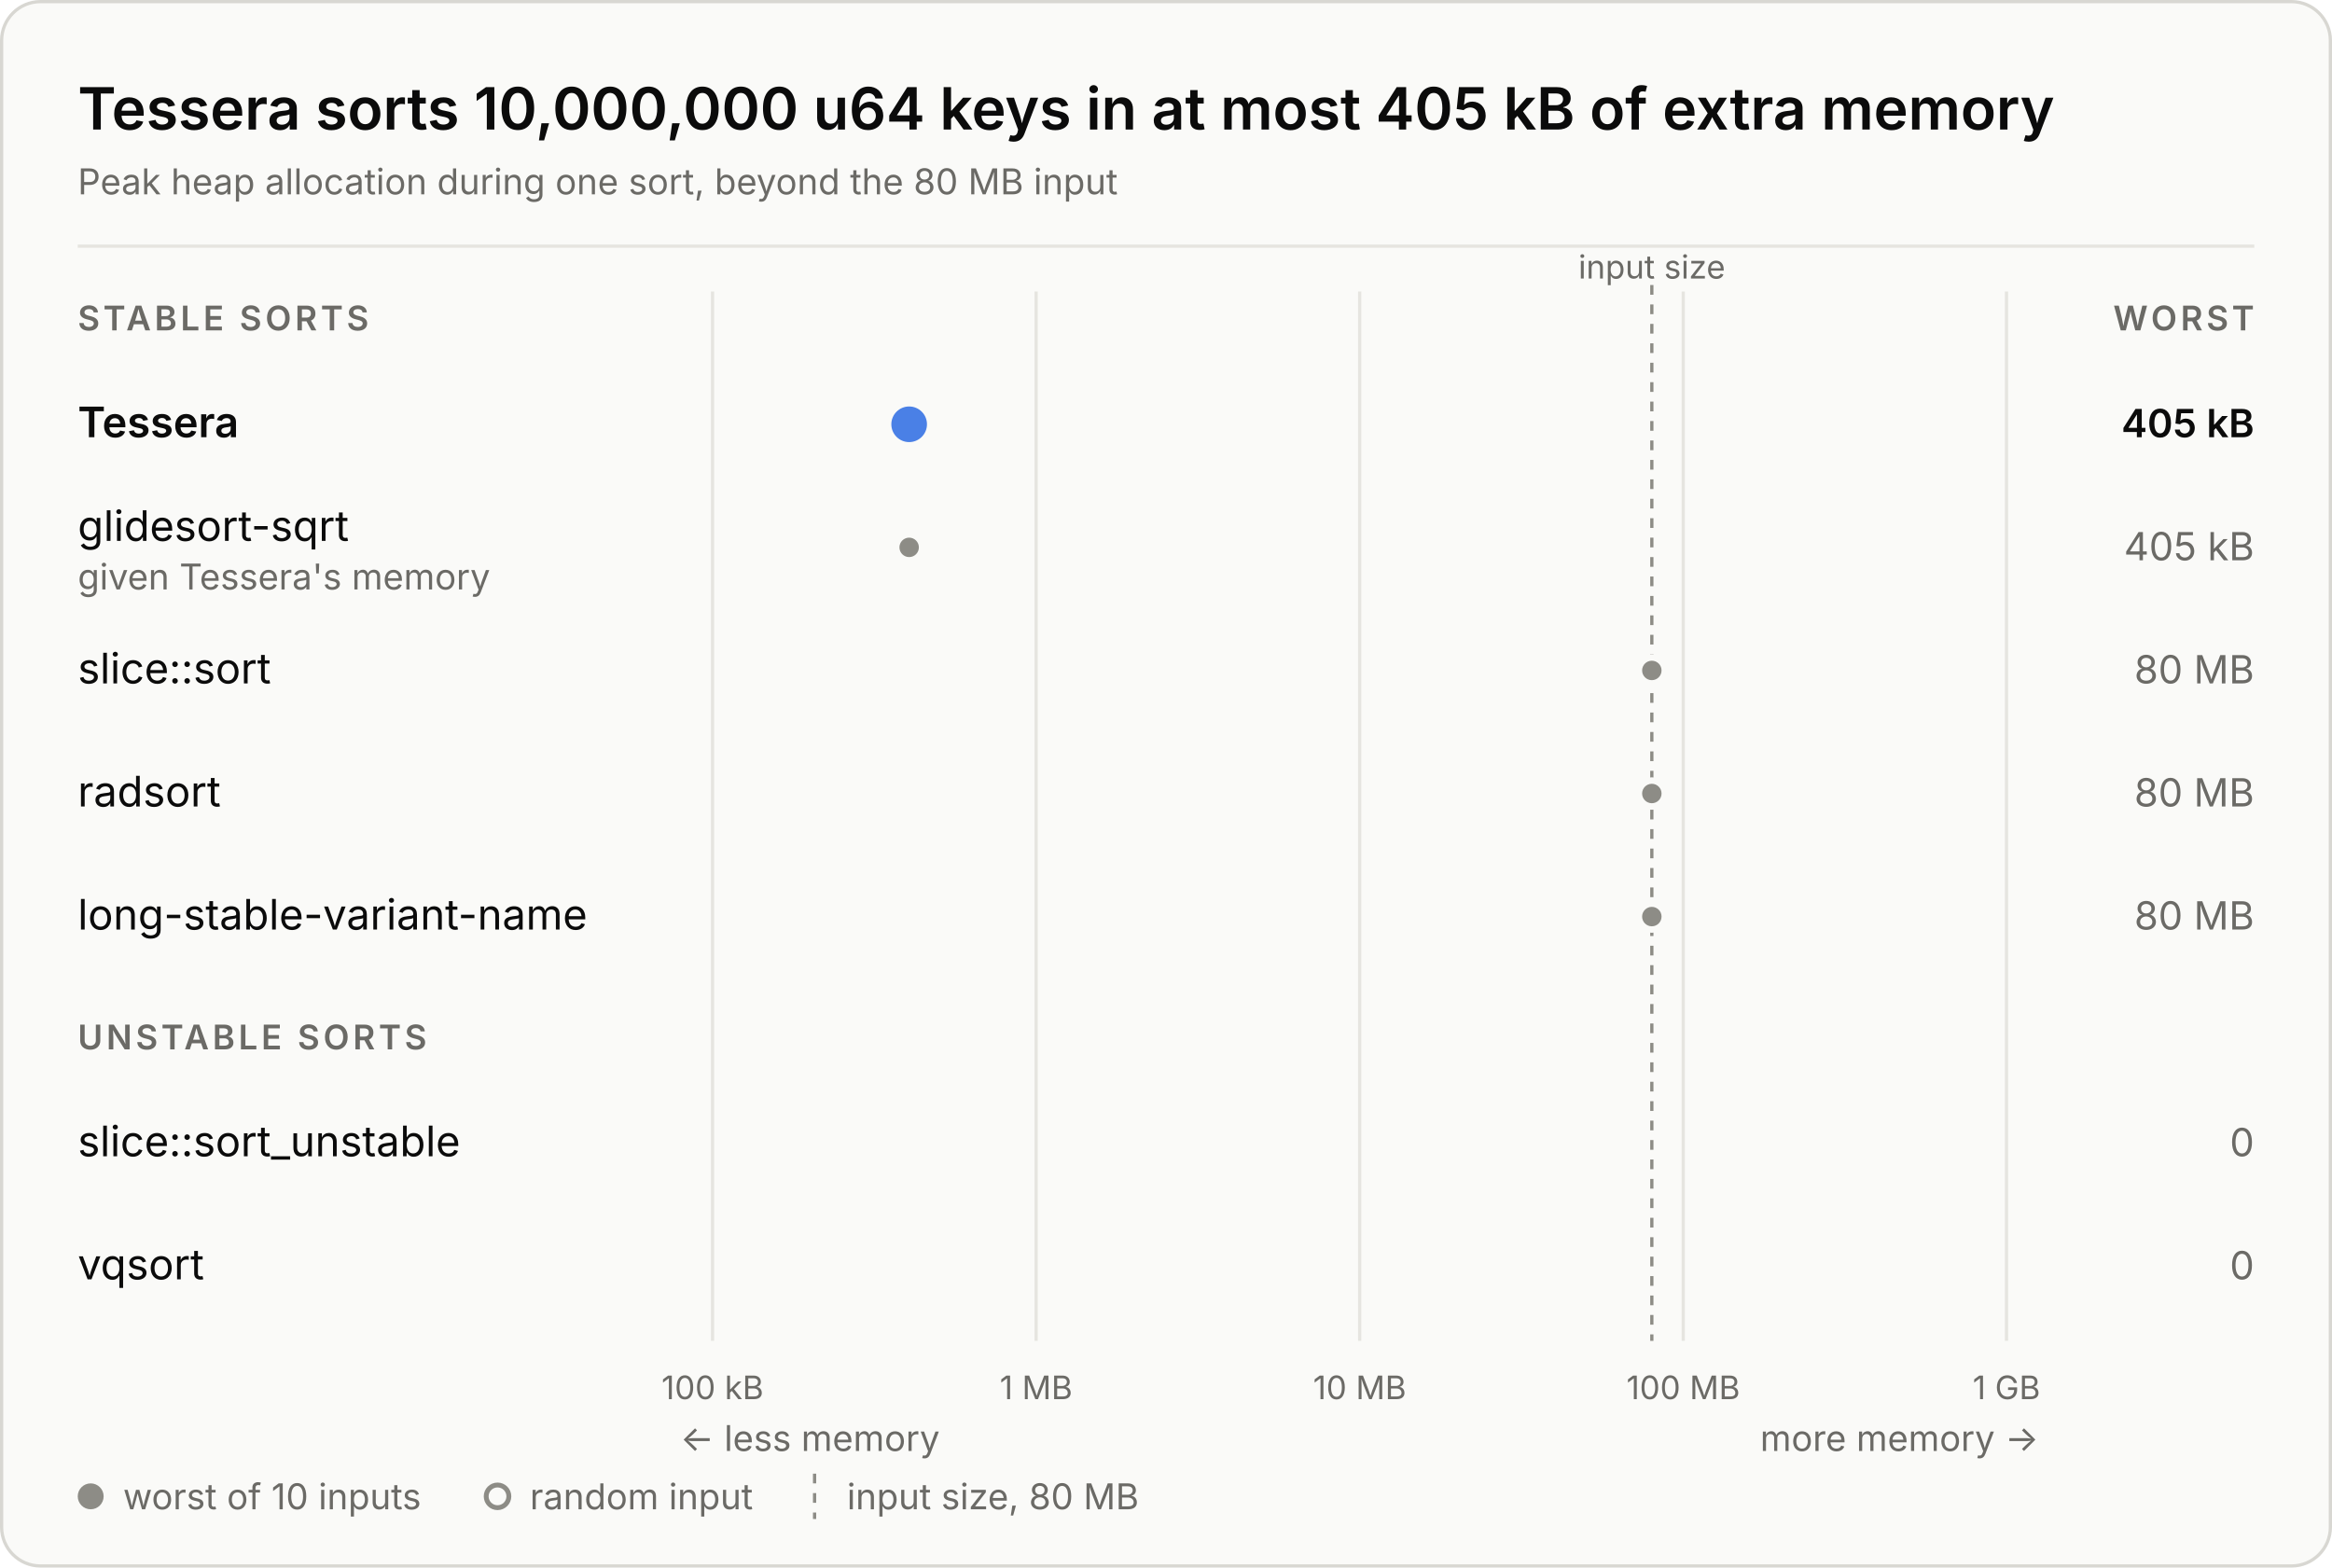
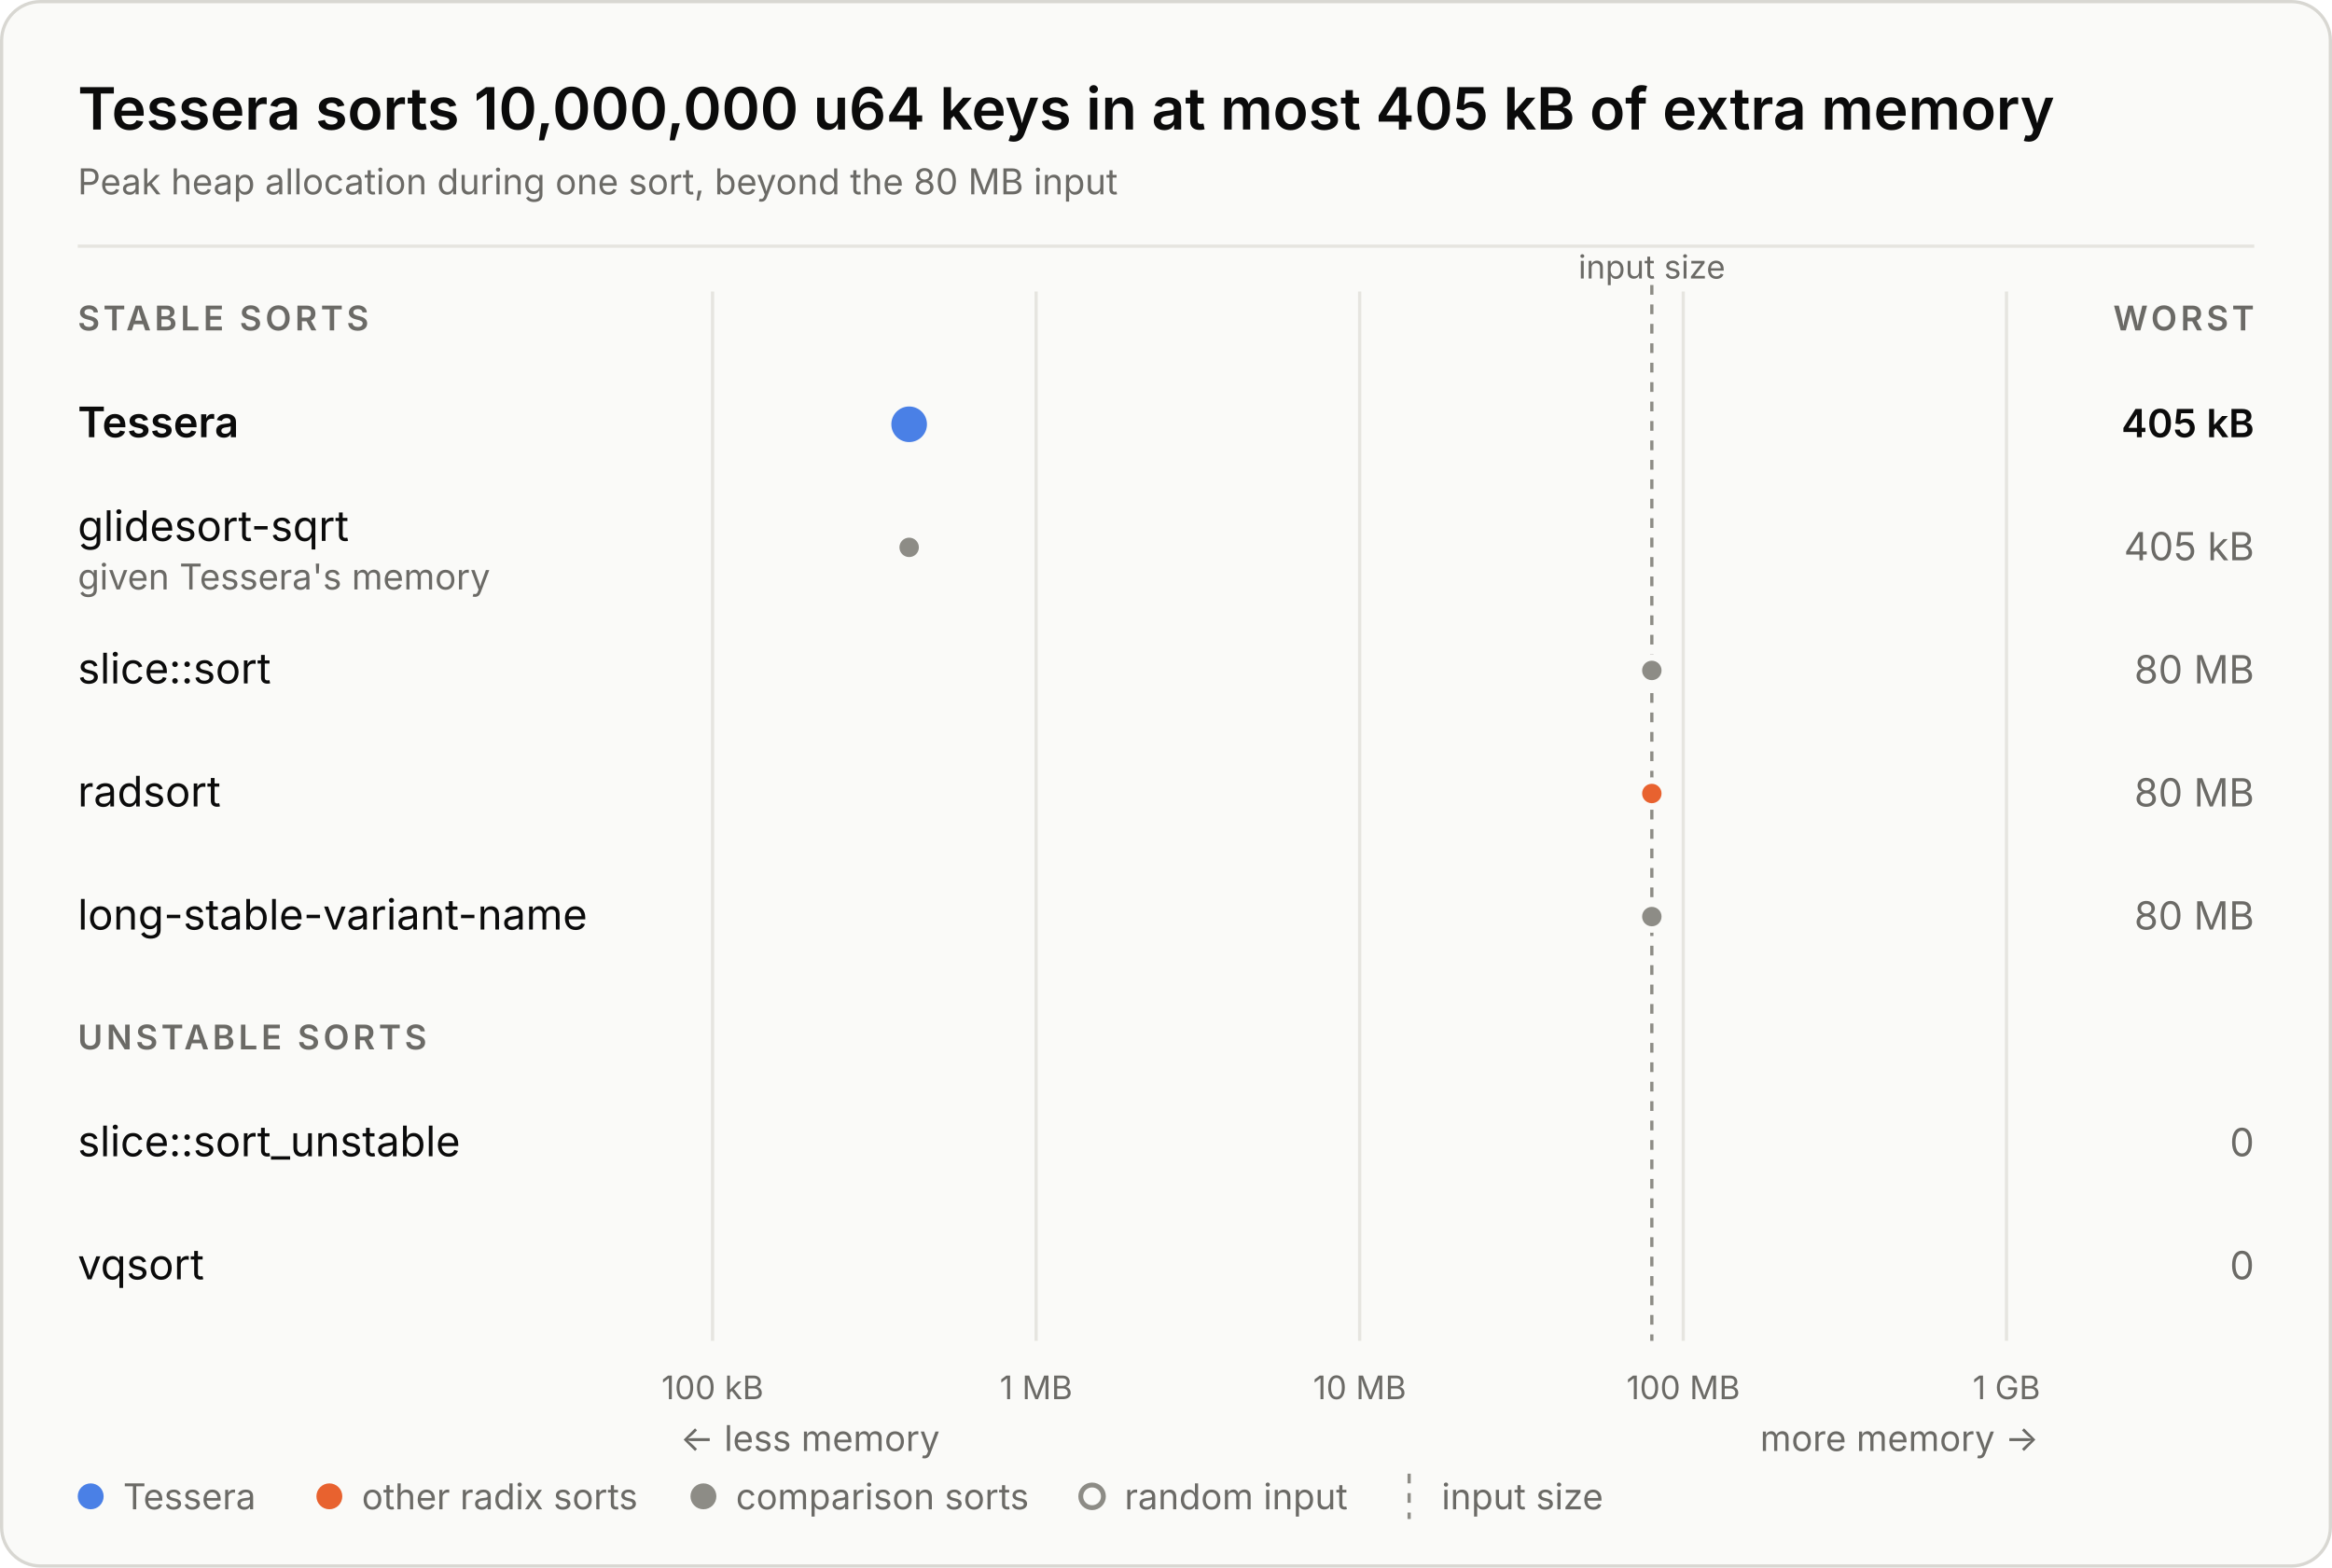
<svg xmlns="http://www.w3.org/2000/svg" viewBox="0 0 720 484" width="720" height="484" role="img" aria-labelledby="t d">
  <style>
  .panel { fill: #fafaf8; stroke: #d8d7d2; } .ring { stroke: #fafaf8; }
  .ink { fill: #0b0b0b; } .muted { fill: #6b6a66; } .rule { stroke: #e6e5e0; } .axis { stroke: #8d8c86; }
  .tag { fill: none; stroke: #c9c8c2; }
  .slower { fill: #e8622f; } .faster { fill: #4a80e6; }
  .stem-slower { stroke: #e8622f; } .stem-faster { stroke: #4a80e6; }
  .within { fill: #fafaf8; stroke: #8d8c86; }
  text { font-family: Inter, -apple-system, BlinkMacSystemFont, "Segoe UI", Helvetica, Arial, sans-serif; font-size: 13px; font-feature-settings: "tnum", "cv11"; }
  .val { font-size: 12px; } .sub { font-size: 11px; } .tiny { font-size: 10px; } .strong { font-weight: 600; }
  .hero { font-size: 28px; font-weight: 600; letter-spacing: -0.6px; font-feature-settings: "pnum"; }
  .stat { font-size: 18px; font-weight: 600; }
  .caps { font-size: 10.5px; font-weight: 600; letter-spacing: 1.1px; }
  @media (prefers-color-scheme: dark) {
    .panel { fill: #1e1e1d; stroke: #3a3a37; } .ring { stroke: #1e1e1d; }
    .ink { fill: #e8e7e3; } .muted { fill: #a3a29b; } .rule { stroke: #30302e; } .axis { stroke: #6f6e69; }
    .tag { stroke: #4a4a46; }
    .within { fill: #1e1e1d; stroke: #6f6e69; }
  }
</style>
  <style>
-   .mark { fill: #8d8c86; } .stroke-mark { stroke: #8d8c86; }
+   .tessera { fill: #4a80e6; } .radix { fill: #e8622f; } .comparison { fill: #8d8c86; }
+   .edge-tessera { stroke: #4a80e6; } .edge-radix { stroke: #e8622f; } .edge-comparison { stroke: #8d8c86; }
</style>
  <rect class="panel" x="0.5" y="0.5" width="719" height="483" rx="12" />
  <text class="ink stat" x="24.0" y="40.0">Tessera sorts 10,000,000 u64 keys in at most 405 kB of extra memory</text>
  <text class="muted sub" x="24.0" y="60.0">Peak heap allocation during one sort, beyond the 80 MB input</text>
  <line class="rule" x1="24" x2="696" y1="76" y2="76" stroke-width="1" />
  <line class="rule" x1="220.0" x2="220.0" y1="90" y2="414" stroke-width="1" />
  <text class="muted tiny" x="220.0" y="432.0" text-anchor="middle">100 kB</text>
  <line class="rule" x1="319.9" x2="319.9" y1="90" y2="414" stroke-width="1" />
  <text class="muted tiny" x="319.9" y="432.0" text-anchor="middle">1 MB</text>
  <line class="rule" x1="419.8" x2="419.8" y1="90" y2="414" stroke-width="1" />
  <text class="muted tiny" x="419.8" y="432.0" text-anchor="middle">10 MB</text>
  <line class="rule" x1="519.7" x2="519.7" y1="90" y2="414" stroke-width="1" />
  <text class="muted tiny" x="519.7" y="432.0" text-anchor="middle">100 MB</text>
  <line class="rule" x1="619.5" x2="619.5" y1="90" y2="414" stroke-width="1" />
  <text class="muted tiny" x="619.5" y="432.0" text-anchor="middle">1 GB</text>
  <line class="axis" x1="510.0" x2="510.0" y1="88" y2="414" stroke-width="1" stroke-dasharray="3 3" />
  <text class="muted tiny" x="510.0" y="86.0" text-anchor="middle">input size</text>
  <text class="muted sub" x="210.0" y="448.0">← less memory</text>
  <text class="muted sub" x="629.5" y="448.0" text-anchor="end">more memory →</text>
  <text class="caps muted" x="696.0" y="102.0" text-anchor="end">WORST</text>
  <text class="caps muted" x="24.0" y="102.0">STABLE SORTS</text>
  <text class="ink strong" x="24.0" y="135.0">Tessera</text>
-   <circle class="faster ring" cx="280.7" cy="131" r="6.5" stroke-width="2" />
+   <circle class="tessera ring" cx="280.7" cy="131" r="6.5" stroke-width="2" />
  <text class="val ink strong" x="696.0" y="135.0" text-anchor="end">405 kB</text>
  <text class="ink" x="24.0" y="167.0">glidesort-sqrt</text>
  <text class="muted sub" x="24.0" y="182.0">given Tessera's memory</text>
-   <circle class="mark ring" cx="280.7" cy="169" r="4" stroke-width="2" />
+   <circle class="comparison ring" cx="280.7" cy="169" r="4" stroke-width="2" />
  <text class="val muted" x="696.0" y="173.0" text-anchor="end">405 kB</text>
  <text class="ink" x="24.0" y="211.0">slice::sort</text>
-   <circle class="mark ring" cx="510.0" cy="207" r="4" stroke-width="2" />
+   <circle class="comparison ring" cx="510.0" cy="207" r="4" stroke-width="2" />
  <text class="val muted" x="696.0" y="211.0" text-anchor="end">80 MB</text>
  <text class="ink" x="24.0" y="249.0">radsort</text>
-   <circle class="mark ring" cx="510.0" cy="245" r="4" stroke-width="2" />
+   <circle class="radix ring" cx="510.0" cy="245" r="4" stroke-width="2" />
  <text class="val muted" x="696.0" y="249.0" text-anchor="end">80 MB</text>
  <text class="ink" x="24.0" y="287.0">long-stable-variant-name</text>
-   <circle class="mark ring" cx="510.0" cy="283" r="4" stroke-width="2" />
+   <circle class="comparison ring" cx="510.0" cy="283" r="4" stroke-width="2" />
  <text class="val muted" x="696.0" y="287.0" text-anchor="end">80 MB</text>
  <text class="caps muted" x="24.0" y="324.0">UNSTABLE SORTS</text>
  <text class="ink" x="24.0" y="357.0">slice::sort_unstable</text>
  <text class="val muted" x="696.0" y="357.0" text-anchor="end">0</text>
  <text class="ink" x="24.0" y="395.0">vqsort</text>
  <text class="val muted" x="696.0" y="395.0" text-anchor="end">0</text>
-   <circle class="mark" cx="28" cy="462" r="4" />
-   <text class="muted sub" x="38.0" y="466.0">worst of 10 inputs</text>
-   <circle class="within" cx="153.61" cy="462" r="3.5" stroke-width="1.5" />
-   <text class="muted sub" x="163.6" y="466.0">random input</text>
-   <line class="axis" x1="251.5" x2="251.5" y1="455" y2="469" stroke-width="1" stroke-dasharray="3 3" />
-   <text class="muted sub" x="261.5" y="466.0">input size, 80 MB</text>
+   <circle class="tessera" cx="28" cy="462" r="4" />
+   <text class="muted sub" x="38.0" y="466.0">Tessera</text>
+   <circle class="radix" cx="101.69" cy="462" r="4" />
+   <text class="muted sub" x="111.7" y="466.0">other radix sorts</text>
+   <circle class="comparison" cx="217.18" cy="462" r="4" />
+   <text class="muted sub" x="227.2" y="466.0">comparison sorts</text>
+   <circle class="within" cx="337.18" cy="462" r="3.5" stroke-width="1.5" />
+   <text class="muted sub" x="347.2" y="466.0">random input</text>
+   <line class="axis" x1="435.07" x2="435.07" y1="455" y2="469" stroke-width="1" stroke-dasharray="3 3" />
+   <text class="muted sub" x="445.1" y="466.0">input size</text>
</svg>
